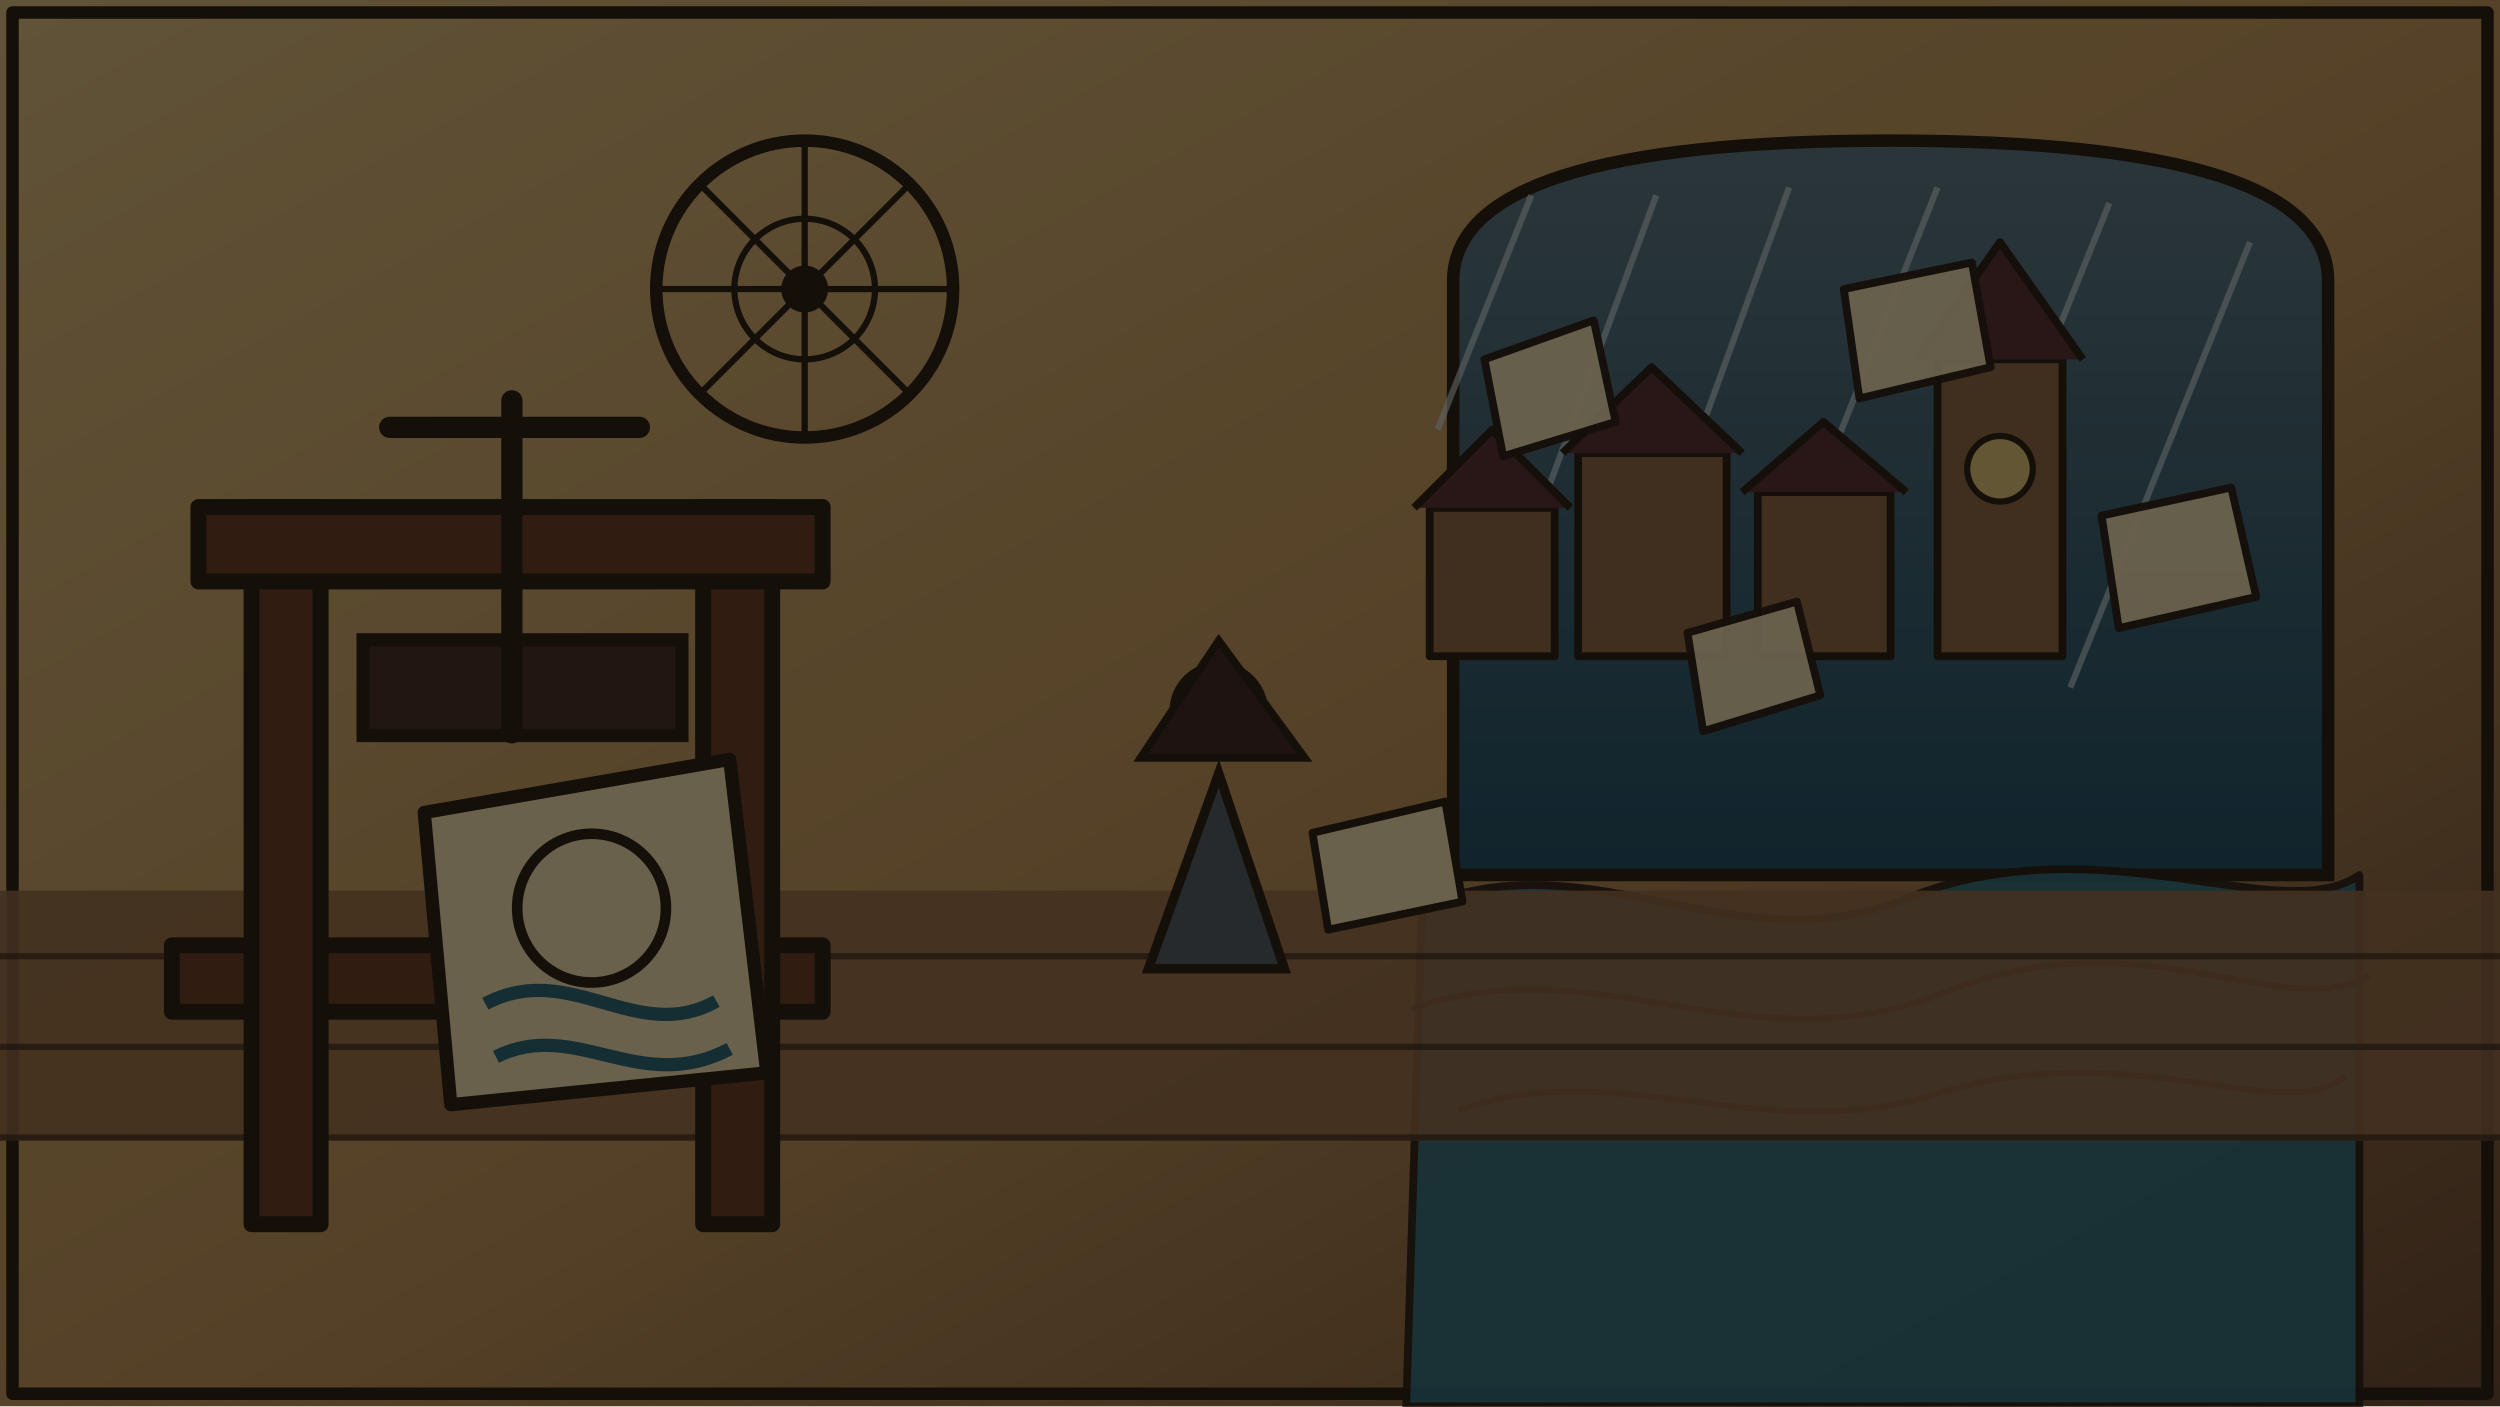
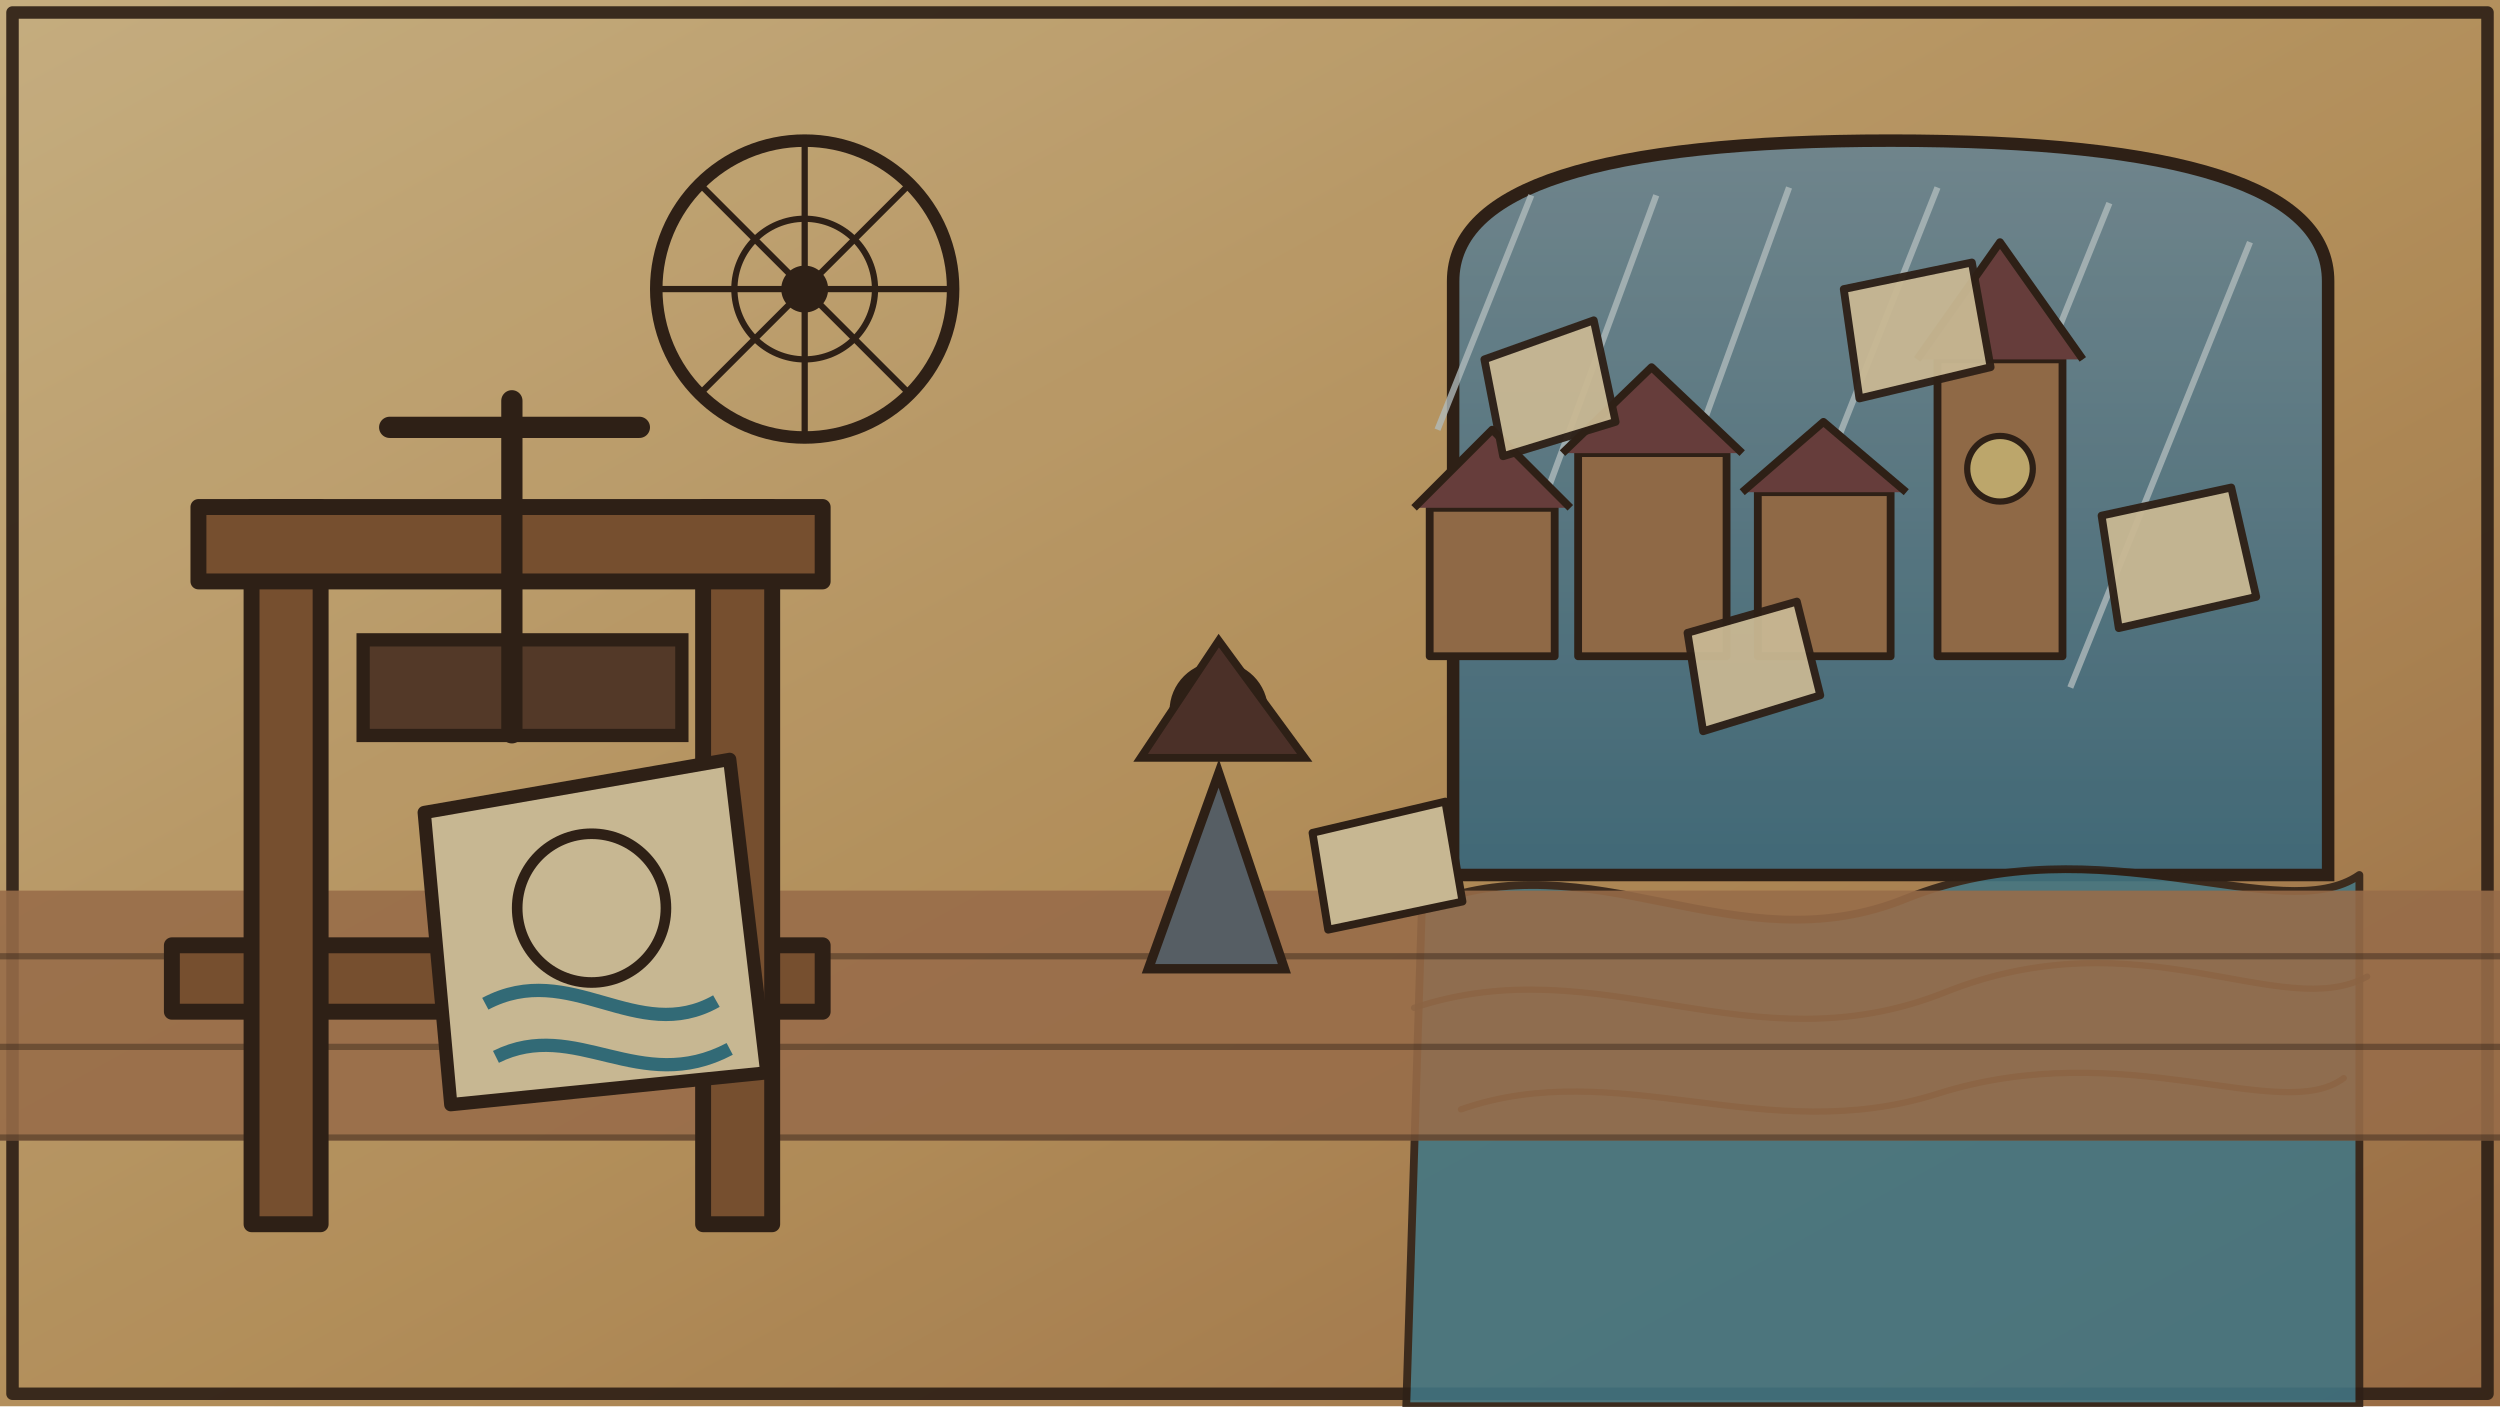
<svg xmlns="http://www.w3.org/2000/svg" viewBox="0 0 1600 900" width="1600" height="900">
  <defs>
    <linearGradient id="parchment" x1="0" y1="0" x2="1" y2="1">
-       <stop offset="0" stop-color="#d6b87a" />
-       <stop offset="0.55" stop-color="#bb8f55" />
-       <stop offset="1" stop-color="#6c4a32" />
+       <stop offset="0" stop-color="#f0d39b" />
+       <stop offset="0.55" stop-color="#d8ac6c" />
+       <stop offset="1" stop-color="#b98252" />
    </linearGradient>
    <linearGradient id="storm" x1="0" y1="0" x2="0" y2="1">
-       <stop offset="0" stop-color="#5f7780" />
-       <stop offset="1" stop-color="#244f62" />
+       <stop offset="0" stop-color="#88a2aa" />
+       <stop offset="1" stop-color="#4f7f90" />
    </linearGradient>
    <filter id="rough">
      <feTurbulence type="fractalNoise" baseFrequency="0.018" numOctaves="3" seed="1524" />
      <feColorMatrix type="saturate" values="0" />
      <feComponentTransfer>
-         <feFuncA type="table" tableValues="0 0.12" />
+         <feFuncA type="table" tableValues="0 0.045" />
      </feComponentTransfer>
      <feBlend mode="multiply" in2="SourceGraphic" />
    </filter>
    <style>
-       .ink{stroke:#2e2117;stroke-width:8;stroke-linecap:round;stroke-linejoin:round;fill:none}
-       .thin{stroke:#2e2117;stroke-width:4;stroke-linecap:round;stroke-linejoin:round;fill:none}
-       .paper{fill:#ead7a9;stroke:#2e2117;stroke-width:5;stroke-linejoin:round}
-       .wood{fill:#6a3f25;stroke:#2e2117;stroke-width:6;stroke-linejoin:round}
-       .town{fill:#8d6944;stroke:#2e2117;stroke-width:5;stroke-linejoin:round}
-       .roof{fill:#583231;stroke:#2e2117;stroke-width:5;stroke-linejoin:round}
-       .water{fill:#326d7b;stroke:#2e2117;stroke-width:5;stroke-linejoin:round}
+       .ink{stroke:#38271b;stroke-width:8;stroke-linecap:round;stroke-linejoin:round;fill:none}
+       .thin{stroke:#38271b;stroke-width:4;stroke-linecap:round;stroke-linejoin:round;fill:none}
+       .paper{fill:#f3dfb2;stroke:#38271b;stroke-width:5;stroke-linejoin:round}
+       .wood{fill:#906039;stroke:#38271b;stroke-width:6;stroke-linejoin:round}
+       .town{fill:#ae8056;stroke:#38271b;stroke-width:5;stroke-linejoin:round}
+       .roof{fill:#7c4b48;stroke:#38271b;stroke-width:5;stroke-linejoin:round}
+       .water{fill:#4f8fa0;stroke:#38271b;stroke-width:5;stroke-linejoin:round}
    </style>
  </defs>
  <rect width="1600" height="900" fill="url(#parchment)" />
-   <rect x="8" y="8" width="1584" height="884" class="ink" />
-   <path d="M930 560V180 Q930 90 1210 90 Q1490 90 1490 180 V560 Z" fill="url(#storm)" stroke="#2e2117" stroke-width="8" />
-   <g opacity="0.65" stroke="#c7d5d9" stroke-width="4">
+   <rect x="8" y="8" width="1584" height="884" class="ink" opacity="0.92" />
+   <path d="M930 560V180 Q930 90 1210 90 Q1490 90 1490 180 V560 Z" fill="url(#storm)" stroke="#38271b" stroke-width="8" />
+   <g opacity="0.78" stroke="#d7e4e6" stroke-width="4">
    <path d="M980 125 l-60 150M1060 125 l-70 190M1145 120 l-80 220M1240 120 l-95 240M1350 130 l-105 260M1440 155 l-115 285" />
  </g>
  <g transform="translate(915 420)">
    <rect x="0" y="-95" width="80" height="95" class="town" />
    <path d="M-10 -95 L40 -145 L90 -95" class="roof" />
    <rect x="95" y="-130" width="95" height="130" class="town" />
    <path d="M85 -130 L142 -185 L200 -130" class="roof" />
    <rect x="210" y="-105" width="85" height="105" class="town" />
    <path d="M200 -105 L252 -150 L305 -105" class="roof" />
    <rect x="325" y="-190" width="80" height="190" class="town" />
    <path d="M312 -190 L365 -265 L418 -190" class="roof" />
-     <circle cx="365" cy="-120" r="21" fill="#d9bf73" stroke="#2e2117" stroke-width="4" />
+     <circle cx="365" cy="-120" r="21" fill="#e5cb82" stroke="#38271b" stroke-width="4" />
  </g>
-   <path d="M910 580 C1020 535 1110 620 1220 575 C1345 525 1460 595 1510 560 V900 H900 Z" class="water" opacity="0.92" />
-   <path d="M905 645 C1025 605 1120 685 1245 635 C1370 585 1460 655 1515 625" class="thin" />
-   <path d="M935 710 C1035 675 1130 735 1240 700 C1360 662 1460 720 1500 690" class="thin" />
-   <rect x="0" y="570" width="1600" height="160" fill="#956a45" opacity="0.88" />
-   <path d="M0 612 H1600M0 670 H1600M0 728 H1600" class="thin" opacity="0.6" />
+   <path d="M910 580 C1020 535 1110 620 1220 575 C1345 525 1460 595 1510 560 V900 H900 Z" class="water" opacity="0.88" />
+   <path d="M905 645 C1025 605 1120 685 1245 635 C1370 585 1460 655 1515 625" class="thin" opacity="0.8" />
+   <path d="M935 710 C1035 675 1130 735 1240 700 C1360 662 1460 720 1500 690" class="thin" opacity="0.8" />
+   <rect x="0" y="570" width="1600" height="160" fill="#b98358" opacity="0.88" />
+   <path d="M0 612 H1600M0 670 H1600M0 728 H1600" class="thin" opacity="0.42" />
  <g transform="translate(110 605) scale(1.7)">
    <rect x="0" y="0" width="245" height="25" class="wood" />
    <rect x="30" y="-165" width="26" height="270" class="wood" />
    <rect x="200" y="-165" width="26" height="270" class="wood" />
    <rect x="10" y="-165" width="235" height="28" class="wood" />
-     <rect x="72" y="-115" width="120" height="36" fill="#4a3023" stroke="#2e2117" stroke-width="5" />
+     <rect x="72" y="-115" width="120" height="36" fill="#654631" stroke="#38271b" stroke-width="5" />
    <path d="M128 -205 V-80M82 -195 H176" class="ink" />
    <polygon points="95,-50 210,-70 224,48 105,60" class="paper" />
    <circle cx="158" cy="-14" r="28" class="thin" />
-     <path d="M118 22 C150 5 175 38 205 21M122 42 C152 27 176 57 210 39" stroke="#2f6672" stroke-width="5" fill="none" />
+     <path d="M118 22 C150 5 175 38 205 21M122 42 C152 27 176 57 210 39" stroke="#3d8190" stroke-width="5" fill="none" />
  </g>
  <g transform="translate(780 495)">
-     <path d="M0 0 L42 125 L-45 125 Z" fill="#555d62" stroke="#2e2117" stroke-width="6" />
-     <circle cx="0" cy="-40" r="29" fill="#b98255" stroke="#2e2117" stroke-width="5" />
-     <path d="M-50 -10 L0 -85 L55 -10 Z" fill="#432b25" stroke="#2e2117" stroke-width="5" />
+     <path d="M0 0 L42 125 L-45 125 Z" fill="#69737a" stroke="#38271b" stroke-width="6" />
+     <circle cx="0" cy="-40" r="29" fill="#c99363" stroke="#38271b" stroke-width="5" />
+     <path d="M-50 -10 L0 -85 L55 -10 Z" fill="#5c3b31" stroke="#38271b" stroke-width="5" />
    <polygon points="60,38 145,18 156,82 70,100" class="paper" />
  </g>
  <g transform="translate(515 185)">
    <circle r="95" class="ink" />
    <circle r="45" class="thin" />
    <g class="thin">
      <path d="M0,-95 V95M-95,0 H95M-67,-67 L67,67M67,-67 L-67,67" />
    </g>
-     <circle r="15" fill="#2e2117" />
+     <circle r="15" fill="#38271b" />
  </g>
  <g opacity="0.95">
    <polygon points="950,230 1020,205 1034,270 962,292" class="paper" />
    <polygon points="1180,185 1262,168 1274,235 1190,255" class="paper" />
    <polygon points="1345,330 1428,312 1444,382 1356,402" class="paper" />
    <polygon points="1080,405 1150,385 1165,445 1090,468" class="paper" />
  </g>
-   <rect width="1600" height="900" filter="url(#rough)" opacity="0.55" />
+   <rect width="1600" height="900" filter="url(#rough)" opacity="0.18" />
</svg>
